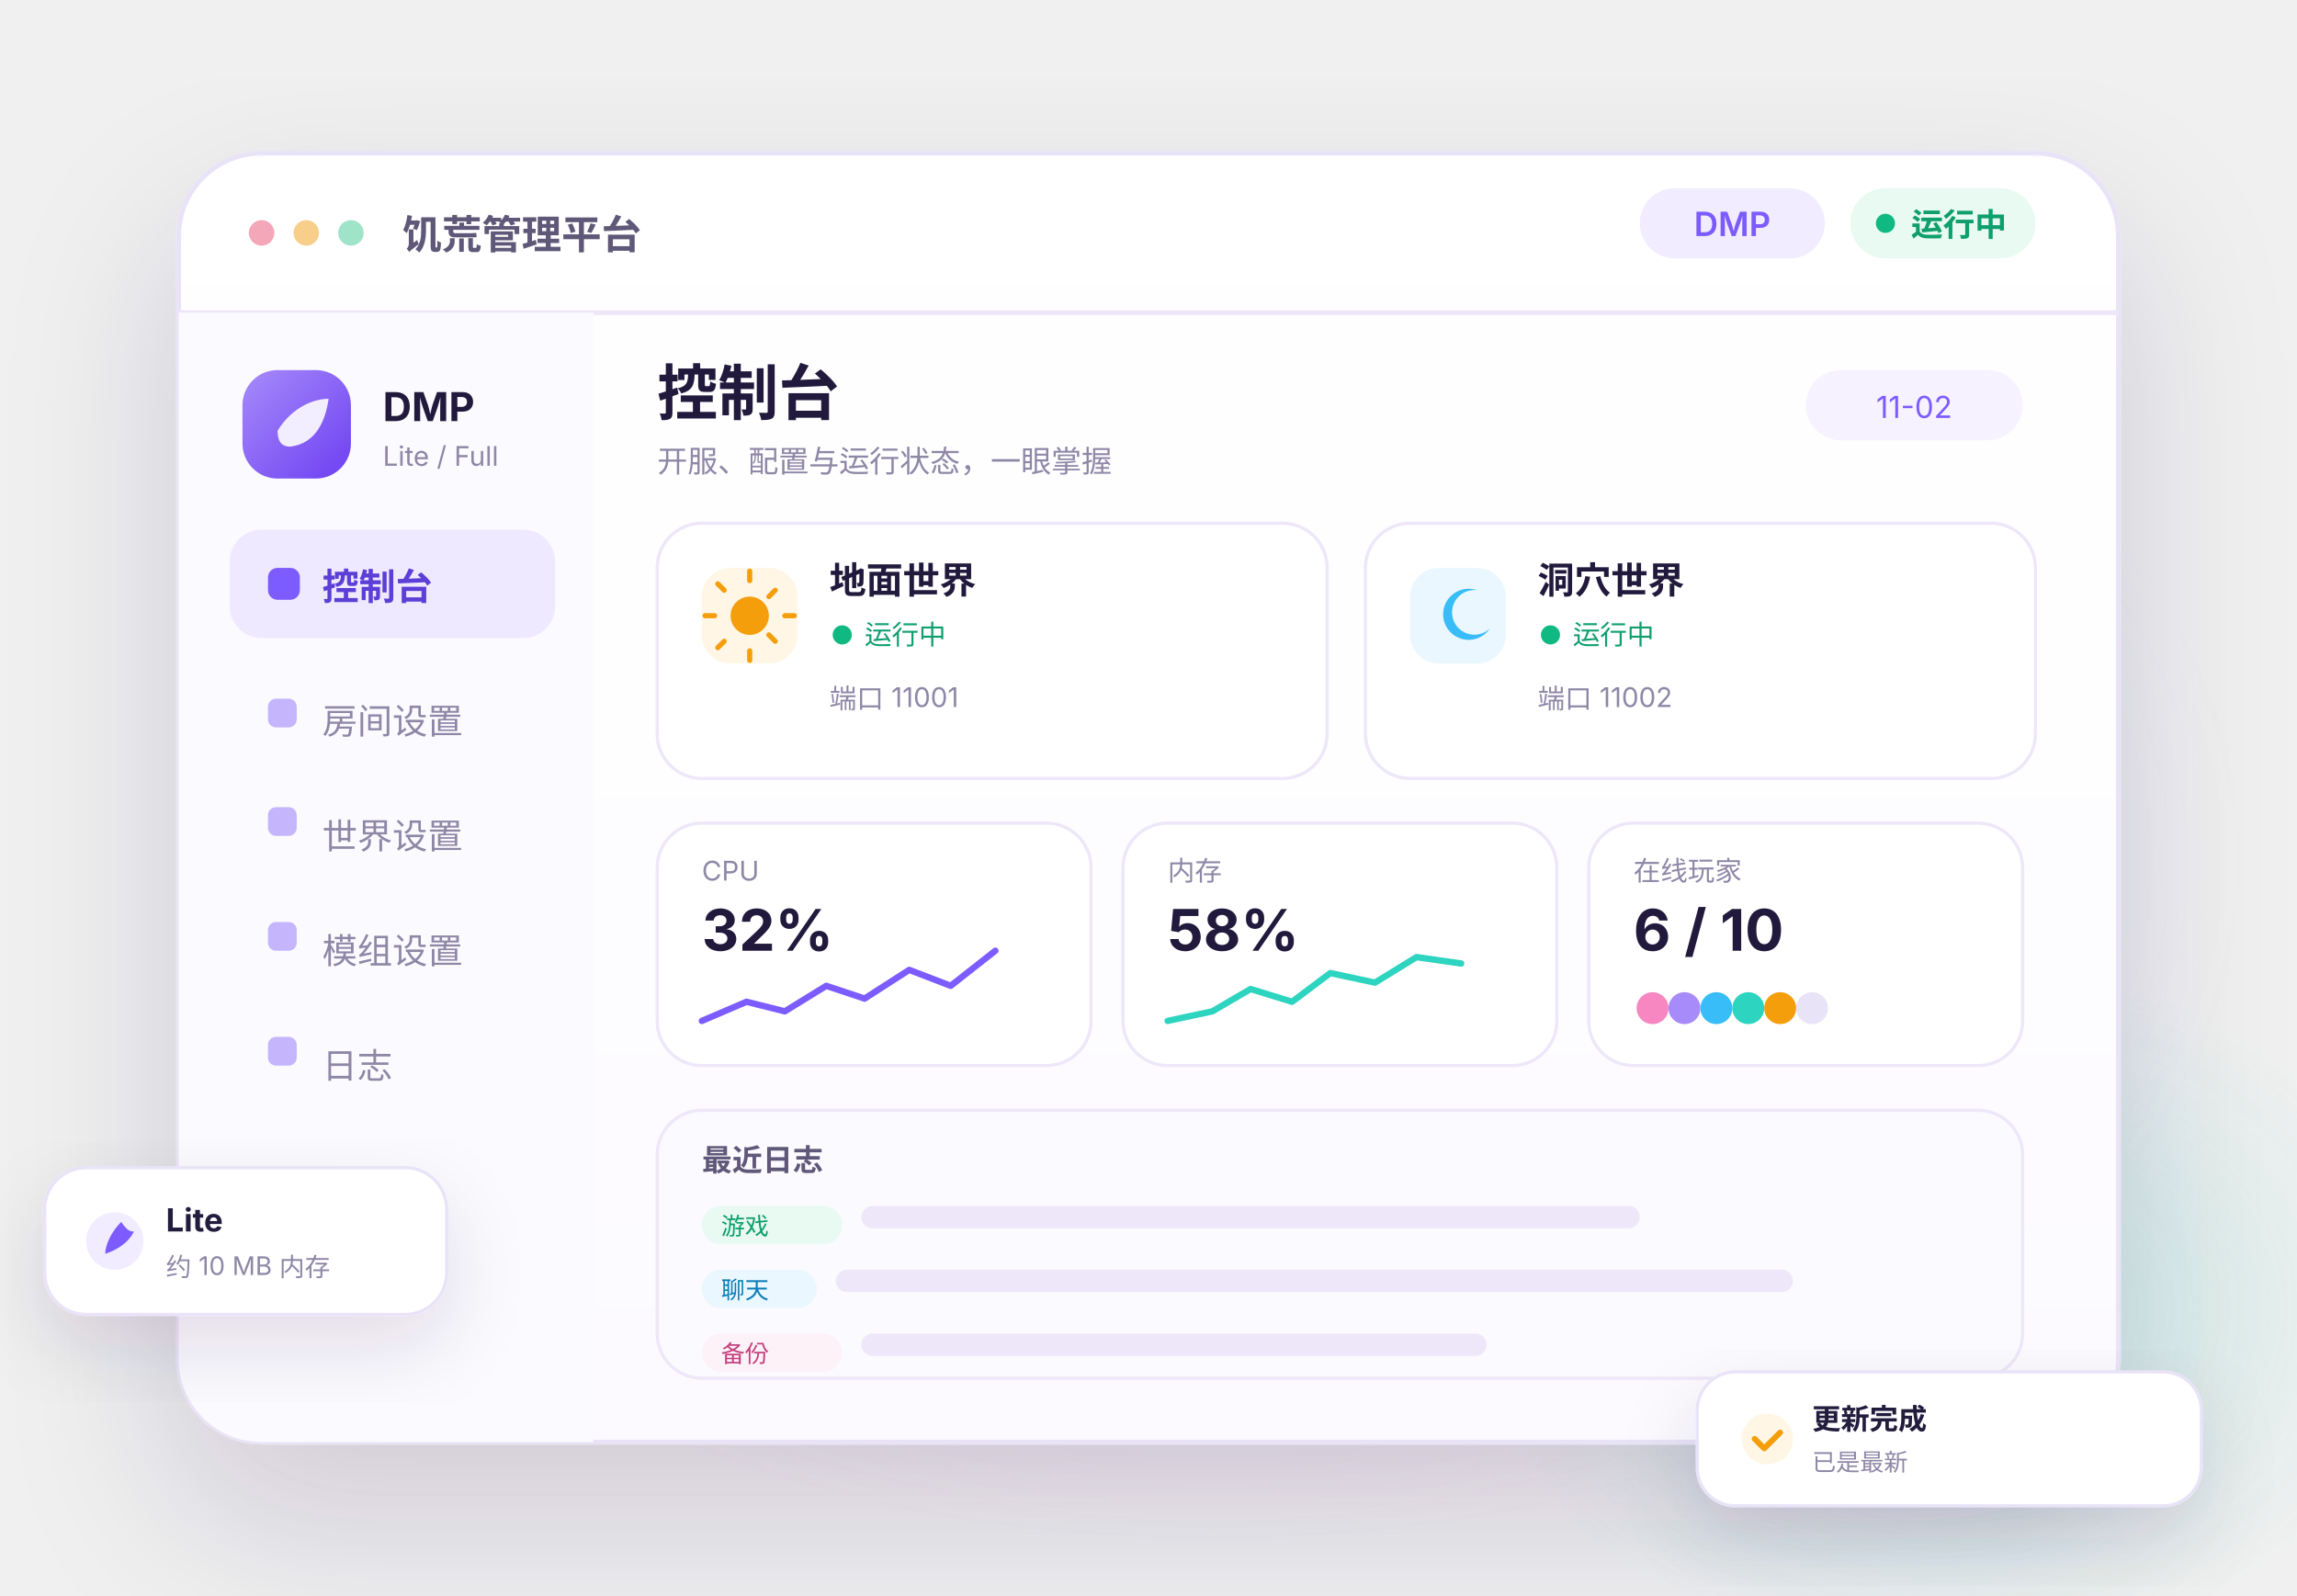
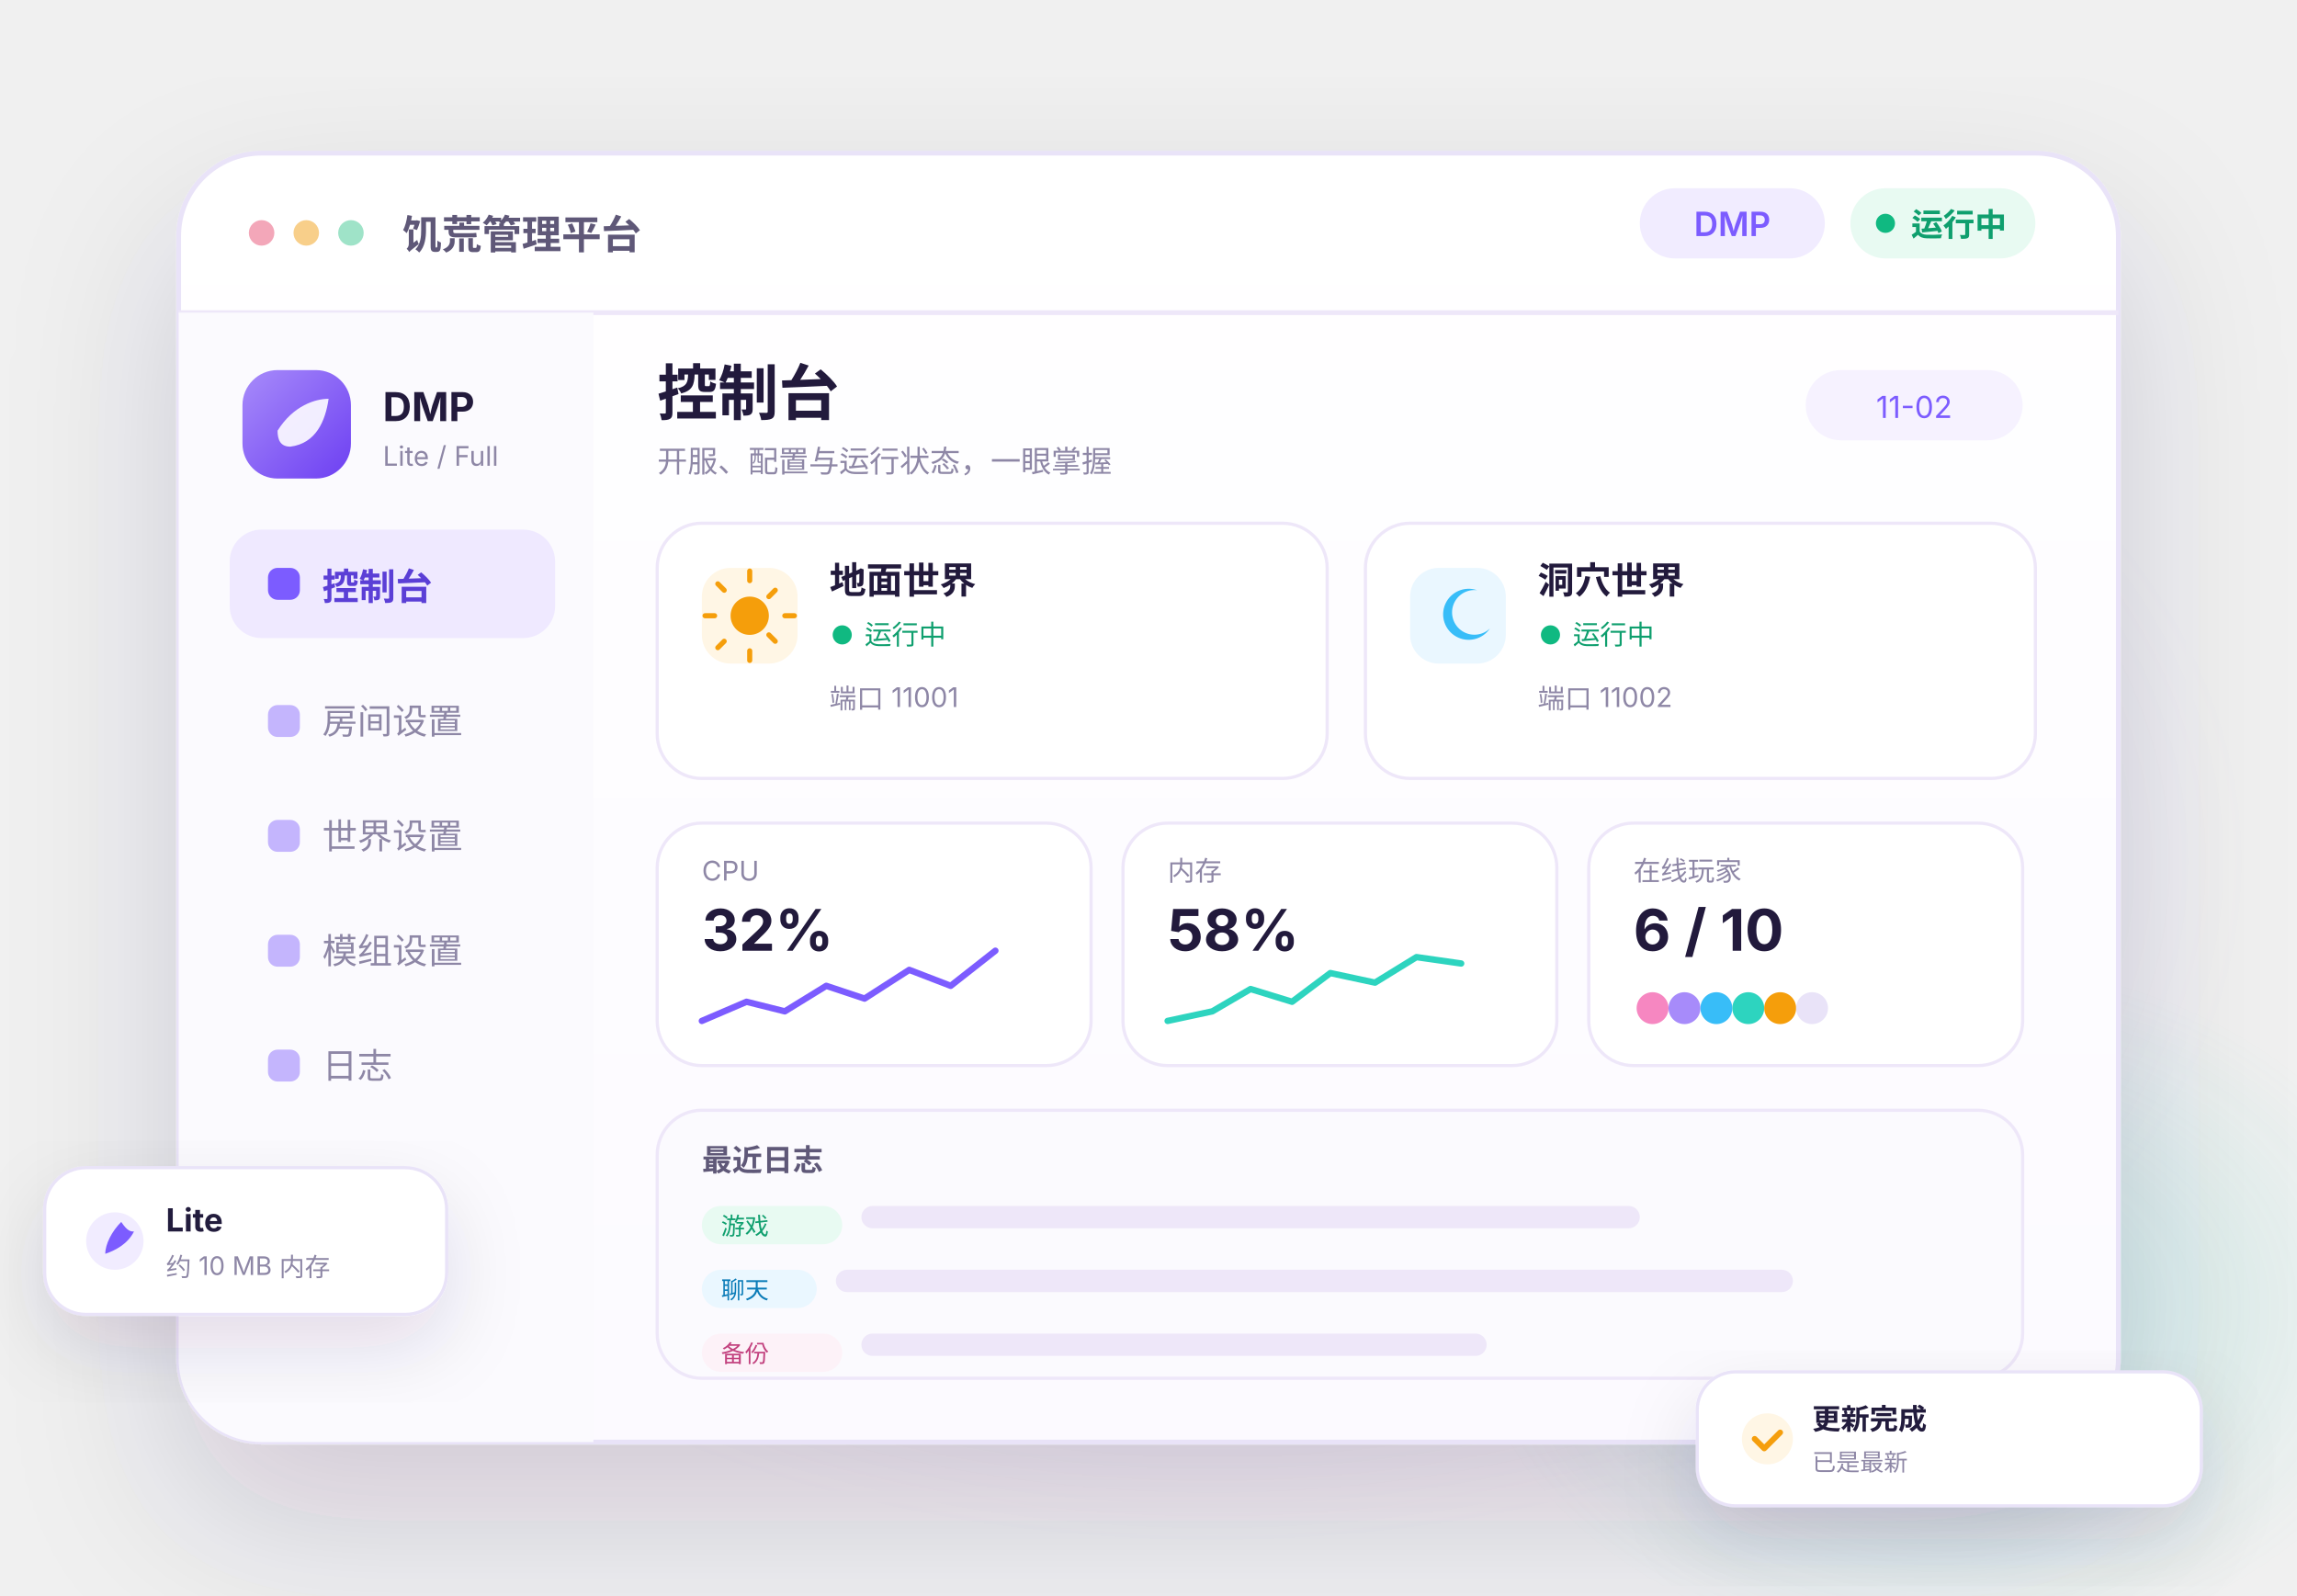
<svg xmlns="http://www.w3.org/2000/svg" viewBox="0 0 720 500" role="img" aria-labelledby="title">
  <defs>
    <linearGradient id="brand" x1="0" y1="0" x2="1" y2="1">
      <stop offset="0" stop-color="#A78BFA" />
      <stop offset="1" stop-color="#6D3FF2" />
    </linearGradient>
    <linearGradient id="window" x1="0" y1="0" x2="0" y2="1">
      <stop offset="0" stop-color="#FFFFFF" />
      <stop offset="1" stop-color="#FCFAFF" />
    </linearGradient>
    <radialGradient id="glow" cx="50%" cy="50%" r="50%">
      <stop offset="0" stop-color="#8C57FF" stop-opacity=".22" />
      <stop offset="0.65" stop-color="#A78BFA" stop-opacity=".08" />
      <stop offset="1" stop-color="#A78BFA" stop-opacity="0" />
    </radialGradient>
    <radialGradient id="mintGlow" cx="50%" cy="50%" r="50%">
      <stop offset="0" stop-color="#2DD4BF" stop-opacity=".2" />
      <stop offset="1" stop-color="#2DD4BF" stop-opacity="0" />
    </radialGradient>
    <filter id="shadow" x="-30%" y="-30%" width="160%" height="180%">
      <feDropShadow dx="0" dy="24" stdDeviation="26" flood-color="#2B1450" flood-opacity=".16" />
    </filter>
    <filter id="softShadow" x="-40%" y="-40%" width="180%" height="200%">
      <feDropShadow dx="0" dy="10" stdDeviation="12" flood-color="#2B1450" flood-opacity=".12" />
    </filter>
    <linearGradient id="spark" x1="0" y1="0" x2="1" y2="0">
      <stop offset="0" stop-color="#A78BFA" stop-opacity=".2" />
      <stop offset="1" stop-color="#7C5CFF" />
    </linearGradient>
  </defs>
  <ellipse cx="380" cy="270" rx="330" ry="215" fill="url(#glow)" />
  <ellipse cx="610" cy="410" rx="150" ry="110" fill="url(#mintGlow)" />
  <rect x="56" y="48" width="608" height="404" rx="26" fill="url(#window)" stroke="#E9E3F8" stroke-width="1.5" filter="url(#shadow)" />
  <path d="M56 98h608" stroke="#EEE7F9" stroke-width="1.5" />
  <circle cx="82" cy="73" r="4" fill="#F3A7B9" />
  <circle cx="96" cy="73" r="4" fill="#F8CF8A" />
  <circle cx="110" cy="73" r="4" fill="#9FE3C8" />
  <text x="126" y="78" font-family="Inter, 'PingFang SC', 'Microsoft YaHei', system-ui, sans-serif" font-size="12.5" font-weight="600" fill="#5F5878">饥荒管理平台</text>
  <rect x="514" y="59" width="58" height="22" rx="11" fill="#F1ECFF" />
  <text x="543" y="74" text-anchor="middle" font-family="Inter, 'PingFang SC', 'Microsoft YaHei', system-ui, sans-serif" font-size="10.5" font-weight="600" fill="#7C5CFF">DMP</text>
  <rect x="580" y="59" width="58" height="22" rx="11" fill="#E8FAF2" />
  <circle cx="591" cy="70" r="3" fill="#10B981" />
  <text x="599" y="74" font-family="Inter, 'PingFang SC', 'Microsoft YaHei', system-ui, sans-serif" font-size="10" font-weight="600" fill="#0F9F6E">运行中</text>
  <path d="M186 98v354h-104a26 26 0 0 1-26-26V98z" fill="#FBFAFE" />
  <rect x="76" y="116" width="34" height="34" rx="11" fill="url(#brand)" />
  <path d="M87 135c5-8 12-10 16-10-1 7-4 14-12 15-3 0-4-2-4-5z" fill="#F8F5FF" opacity=".95" />
  <text x="120" y="132" font-family="Inter, 'PingFang SC', 'Microsoft YaHei', system-ui, sans-serif" font-size="12.5" font-weight="700" fill="#221A3C">DMP</text>
  <text x="120" y="146" font-family="Inter, 'PingFang SC', 'Microsoft YaHei', system-ui, sans-serif" font-size="8.5" fill="#8E87A6">Lite / Full</text>
  <rect x="72" y="166" width="102" height="34" rx="10" fill="#EFE9FF" />
  <rect x="84" y="178" width="10" height="10" rx="3" fill="#7C5CFF" />
  <text x="101" y="188" font-family="Inter, 'PingFang SC', 'Microsoft YaHei', system-ui, sans-serif" font-size="11.5" font-weight="600" fill="#5B3FD6">控制台</text>
  <g fill="#8E87A6" font-family="Inter, 'PingFang SC', 'Microsoft YaHei', system-ui, sans-serif" font-size="11">
    <text x="101" y="230">房间设置</text>
    <text x="101" y="266">世界设置</text>
    <text x="101" y="302">模组设置</text>
    <text x="101" y="338">日志</text>
  </g>
  <g fill="#C4B5FD">
-     <rect x="84" y="219" width="9" height="9" rx="2.5" />
-     <rect x="84" y="253" width="9" height="9" rx="2.5" />
-     <rect x="84" y="289" width="9" height="9" rx="2.5" />
-     <rect x="84" y="325" width="9" height="9" rx="2.5" />
+     <rect x="84" y="221" width="10" height="10" rx="3" />
+     <rect x="84" y="257" width="10" height="10" rx="3" />
+     <rect x="84" y="293" width="10" height="10" rx="3" />
+     <rect x="84" y="329" width="10" height="10" rx="3" />
  </g>
  <text x="206" y="130" font-family="Inter, 'PingFang SC', 'Microsoft YaHei', system-ui, sans-serif" font-size="19" font-weight="700" fill="#221A3C">控制台</text>
  <text x="206" y="148" font-family="Inter, 'PingFang SC', 'Microsoft YaHei', system-ui, sans-serif" font-size="9.5" fill="#8E87A6">开服、配置与运行状态，一眼掌握</text>
  <rect x="566" y="116" width="68" height="22" rx="11" fill="#F6F2FF" />
  <text x="600" y="131" text-anchor="middle" font-family="Inter, 'PingFang SC', 'Microsoft YaHei', system-ui, sans-serif" font-size="9.5" fill="#7C5CFF">11-02</text>
  <rect x="206" y="164" width="210" height="80" rx="14" fill="#FFFFFF" stroke="#EEE7F9" />
  <rect x="220" y="178" width="30" height="30" rx="9" fill="#FFF6E5" />
  <circle cx="235" cy="193" r="6" fill="#F59E0B" />
  <g stroke="#F59E0B" stroke-width="1.6" stroke-linecap="round">
    <path d="M235 182v-3" />
    <path d="M235 207v-3" />
    <path d="M224 193h-3" />
    <path d="M249 193h-3" />
    <path d="M227 185l-2-2" />
    <path d="M243 201l-2-2" />
    <path d="M227 201l-2 2" />
    <path d="M243 185l-2 2" />
  </g>
  <text x="260" y="186" font-family="Inter, 'PingFang SC', 'Microsoft YaHei', system-ui, sans-serif" font-size="11.5" font-weight="600" fill="#221A3C">地面世界</text>
  <circle cx="264" cy="199" r="3" fill="#10B981" />
  <text x="271" y="202" font-family="Inter, 'PingFang SC', 'Microsoft YaHei', system-ui, sans-serif" font-size="8.5" fill="#0F9F6E">运行中</text>
  <text x="260" y="222" font-family="Inter, 'PingFang SC', 'Microsoft YaHei', system-ui, sans-serif" font-size="8.5" fill="#8E87A6">端口 11001</text>
  <rect x="428" y="164" width="210" height="80" rx="14" fill="#FFFFFF" stroke="#EEE7F9" />
  <rect x="442" y="178" width="30" height="30" rx="9" fill="#EAF7FF" />
  <path d="M463 185a7 7 0 1 0 4 12 8 8 0 1 1-4-12z" fill="#38BDF8" />
  <text x="482" y="186" font-family="Inter, 'PingFang SC', 'Microsoft YaHei', system-ui, sans-serif" font-size="11.5" font-weight="600" fill="#221A3C">洞穴世界</text>
  <circle cx="486" cy="199" r="3" fill="#10B981" />
  <text x="493" y="202" font-family="Inter, 'PingFang SC', 'Microsoft YaHei', system-ui, sans-serif" font-size="8.5" fill="#0F9F6E">运行中</text>
  <text x="482" y="222" font-family="Inter, 'PingFang SC', 'Microsoft YaHei', system-ui, sans-serif" font-size="8.5" fill="#8E87A6">端口 11002</text>
  <g>
    <rect x="206" y="258" width="136" height="76" rx="14" fill="#FFFFFF" stroke="#EEE7F9" />
    <text x="220" y="276" font-family="Inter, 'PingFang SC', 'Microsoft YaHei', system-ui, sans-serif" font-size="8.5" fill="#8E87A6">CPU</text>
    <text x="220" y="298" font-family="Inter, 'PingFang SC', 'Microsoft YaHei', system-ui, sans-serif" font-size="18" font-weight="700" fill="#221A3C">32%</text>
    <path d="M220 320l14-6 12 3 13-8 12 4 14-9 13 5 14-11" fill="none" stroke="#7C5CFF" stroke-width="2" stroke-linecap="round" stroke-linejoin="round" />
  </g>
  <g>
    <rect x="352" y="258" width="136" height="76" rx="14" fill="#FFFFFF" stroke="#EEE7F9" />
    <text x="366" y="276" font-family="Inter, 'PingFang SC', 'Microsoft YaHei', system-ui, sans-serif" font-size="8.5" fill="#8E87A6">内存</text>
    <text x="366" y="298" font-family="Inter, 'PingFang SC', 'Microsoft YaHei', system-ui, sans-serif" font-size="18" font-weight="700" fill="#221A3C">58%</text>
    <path d="M366 320l14-3 12-7 13 4 12-9 14 3 13-8 14 2" fill="none" stroke="#2DD4BF" stroke-width="2" stroke-linecap="round" stroke-linejoin="round" />
  </g>
  <g>
    <rect x="498" y="258" width="136" height="76" rx="14" fill="#FFFFFF" stroke="#EEE7F9" />
    <text x="512" y="276" font-family="Inter, 'PingFang SC', 'Microsoft YaHei', system-ui, sans-serif" font-size="8.5" fill="#8E87A6">在线玩家</text>
    <text x="512" y="298" font-family="Inter, 'PingFang SC', 'Microsoft YaHei', system-ui, sans-serif" font-size="18" font-weight="700" fill="#221A3C">6 / 10</text>
    <circle cx="518" cy="316" r="5" fill="#F472B6" opacity=".85" />
    <circle cx="528" cy="316" r="5" fill="#A78BFA" />
    <circle cx="538" cy="316" r="5" fill="#38BDF8" />
    <circle cx="548" cy="316" r="5" fill="#2DD4BF" />
    <circle cx="558" cy="316" r="5" fill="#F59E0B" />
    <circle cx="568" cy="316" r="5" fill="#E9E3F8" />
  </g>
  <rect x="206" y="348" width="428" height="84" rx="14" fill="#FBFAFE" stroke="#EEE7F9" />
  <text x="220" y="367" font-family="Inter, 'PingFang SC', 'Microsoft YaHei', system-ui, sans-serif" font-size="9.5" font-weight="600" fill="#5F5878">最近日志</text>
  <rect x="220" y="378" width="44" height="12" rx="6" fill="#E8FAF2" />
  <text x="226" y="387" font-family="Inter, 'PingFang SC', 'Microsoft YaHei', system-ui, sans-serif" font-size="7.5" fill="#0F9F6E">游戏</text>
  <rect x="270" y="378" width="244" height="7" rx="3.5" fill="#EEE7F9" />
  <rect x="220" y="398" width="36" height="12" rx="6" fill="#EAF7FF" />
  <text x="226" y="407" font-family="Inter, 'PingFang SC', 'Microsoft YaHei', system-ui, sans-serif" font-size="7.5" fill="#0B7CB8">聊天</text>
  <rect x="262" y="398" width="300" height="7" rx="3.5" fill="#EEE7F9" />
  <rect x="220" y="418" width="44" height="12" rx="6" fill="#FDF2F8" />
  <text x="226" y="427" font-family="Inter, 'PingFang SC', 'Microsoft YaHei', system-ui, sans-serif" font-size="7.5" fill="#C2417E">备份</text>
  <rect x="270" y="418" width="196" height="7" rx="3.5" fill="#EEE7F9" />
  <g filter="url(#softShadow)">
    <rect x="14" y="366" width="126" height="46" rx="13" fill="#FFFFFF" stroke="#E9E3F8" />
    <circle cx="36" cy="389" r="9" fill="#F1ECFF" />
    <path d="M38 383c-3 3-5 7-5 10 3-1 7-3 9-7-1 0-2 0-4-3z" fill="#7C5CFF" />
    <text x="52" y="386" font-family="Inter, 'PingFang SC', 'Microsoft YaHei', system-ui, sans-serif" font-size="10" font-weight="700" fill="#221A3C">Lite</text>
    <text x="52" y="400" font-family="Inter, 'PingFang SC', 'Microsoft YaHei', system-ui, sans-serif" font-size="8" fill="#8E87A6">约 10 MB 内存</text>
  </g>
  <g filter="url(#softShadow)">
    <rect x="532" y="430" width="158" height="42" rx="12" fill="#FFFFFF" stroke="#E9E3F8" />
    <circle cx="554" cy="451" r="8" fill="#FFF6E5" />
    <path d="M550 451l3 3 5-5" fill="none" stroke="#F59E0B" stroke-width="1.8" stroke-linecap="round" stroke-linejoin="round" />
    <text x="568" y="448" font-family="Inter, 'PingFang SC', 'Microsoft YaHei', system-ui, sans-serif" font-size="9" font-weight="600" fill="#221A3C">更新完成</text>
    <text x="568" y="461" font-family="Inter, 'PingFang SC', 'Microsoft YaHei', system-ui, sans-serif" font-size="7.5" fill="#8E87A6">已是最新</text>
  </g>
</svg>
